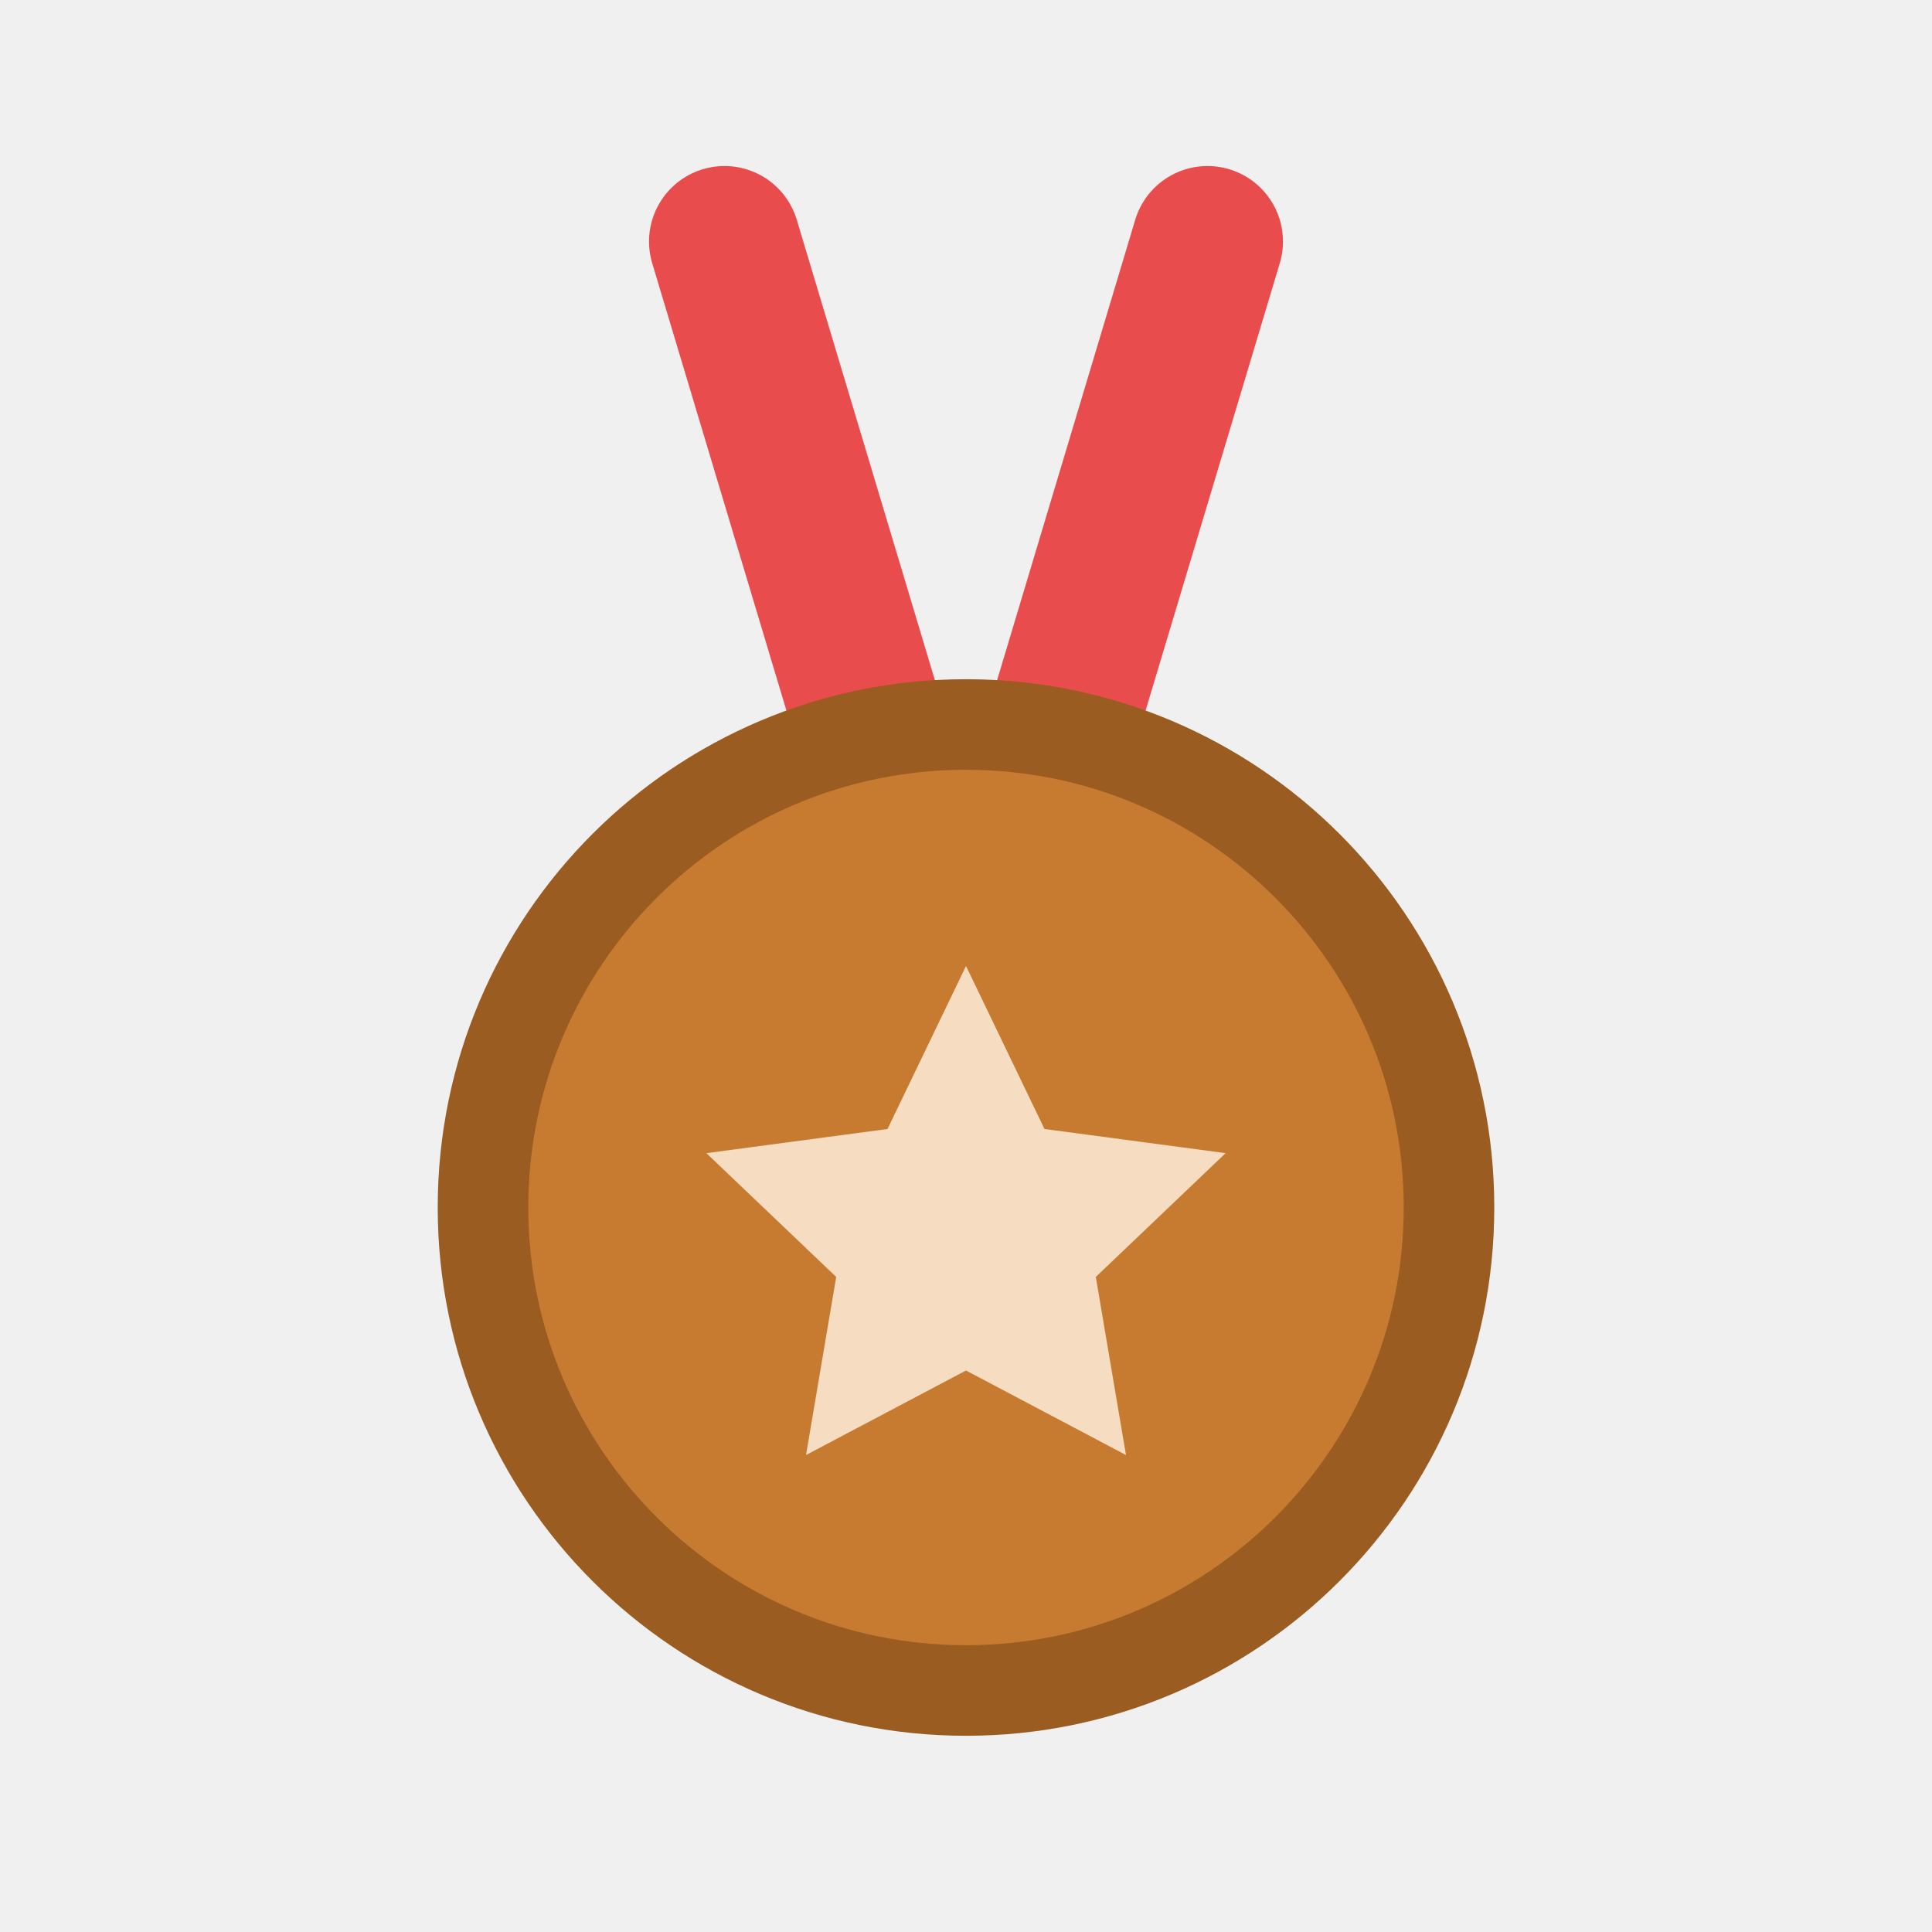
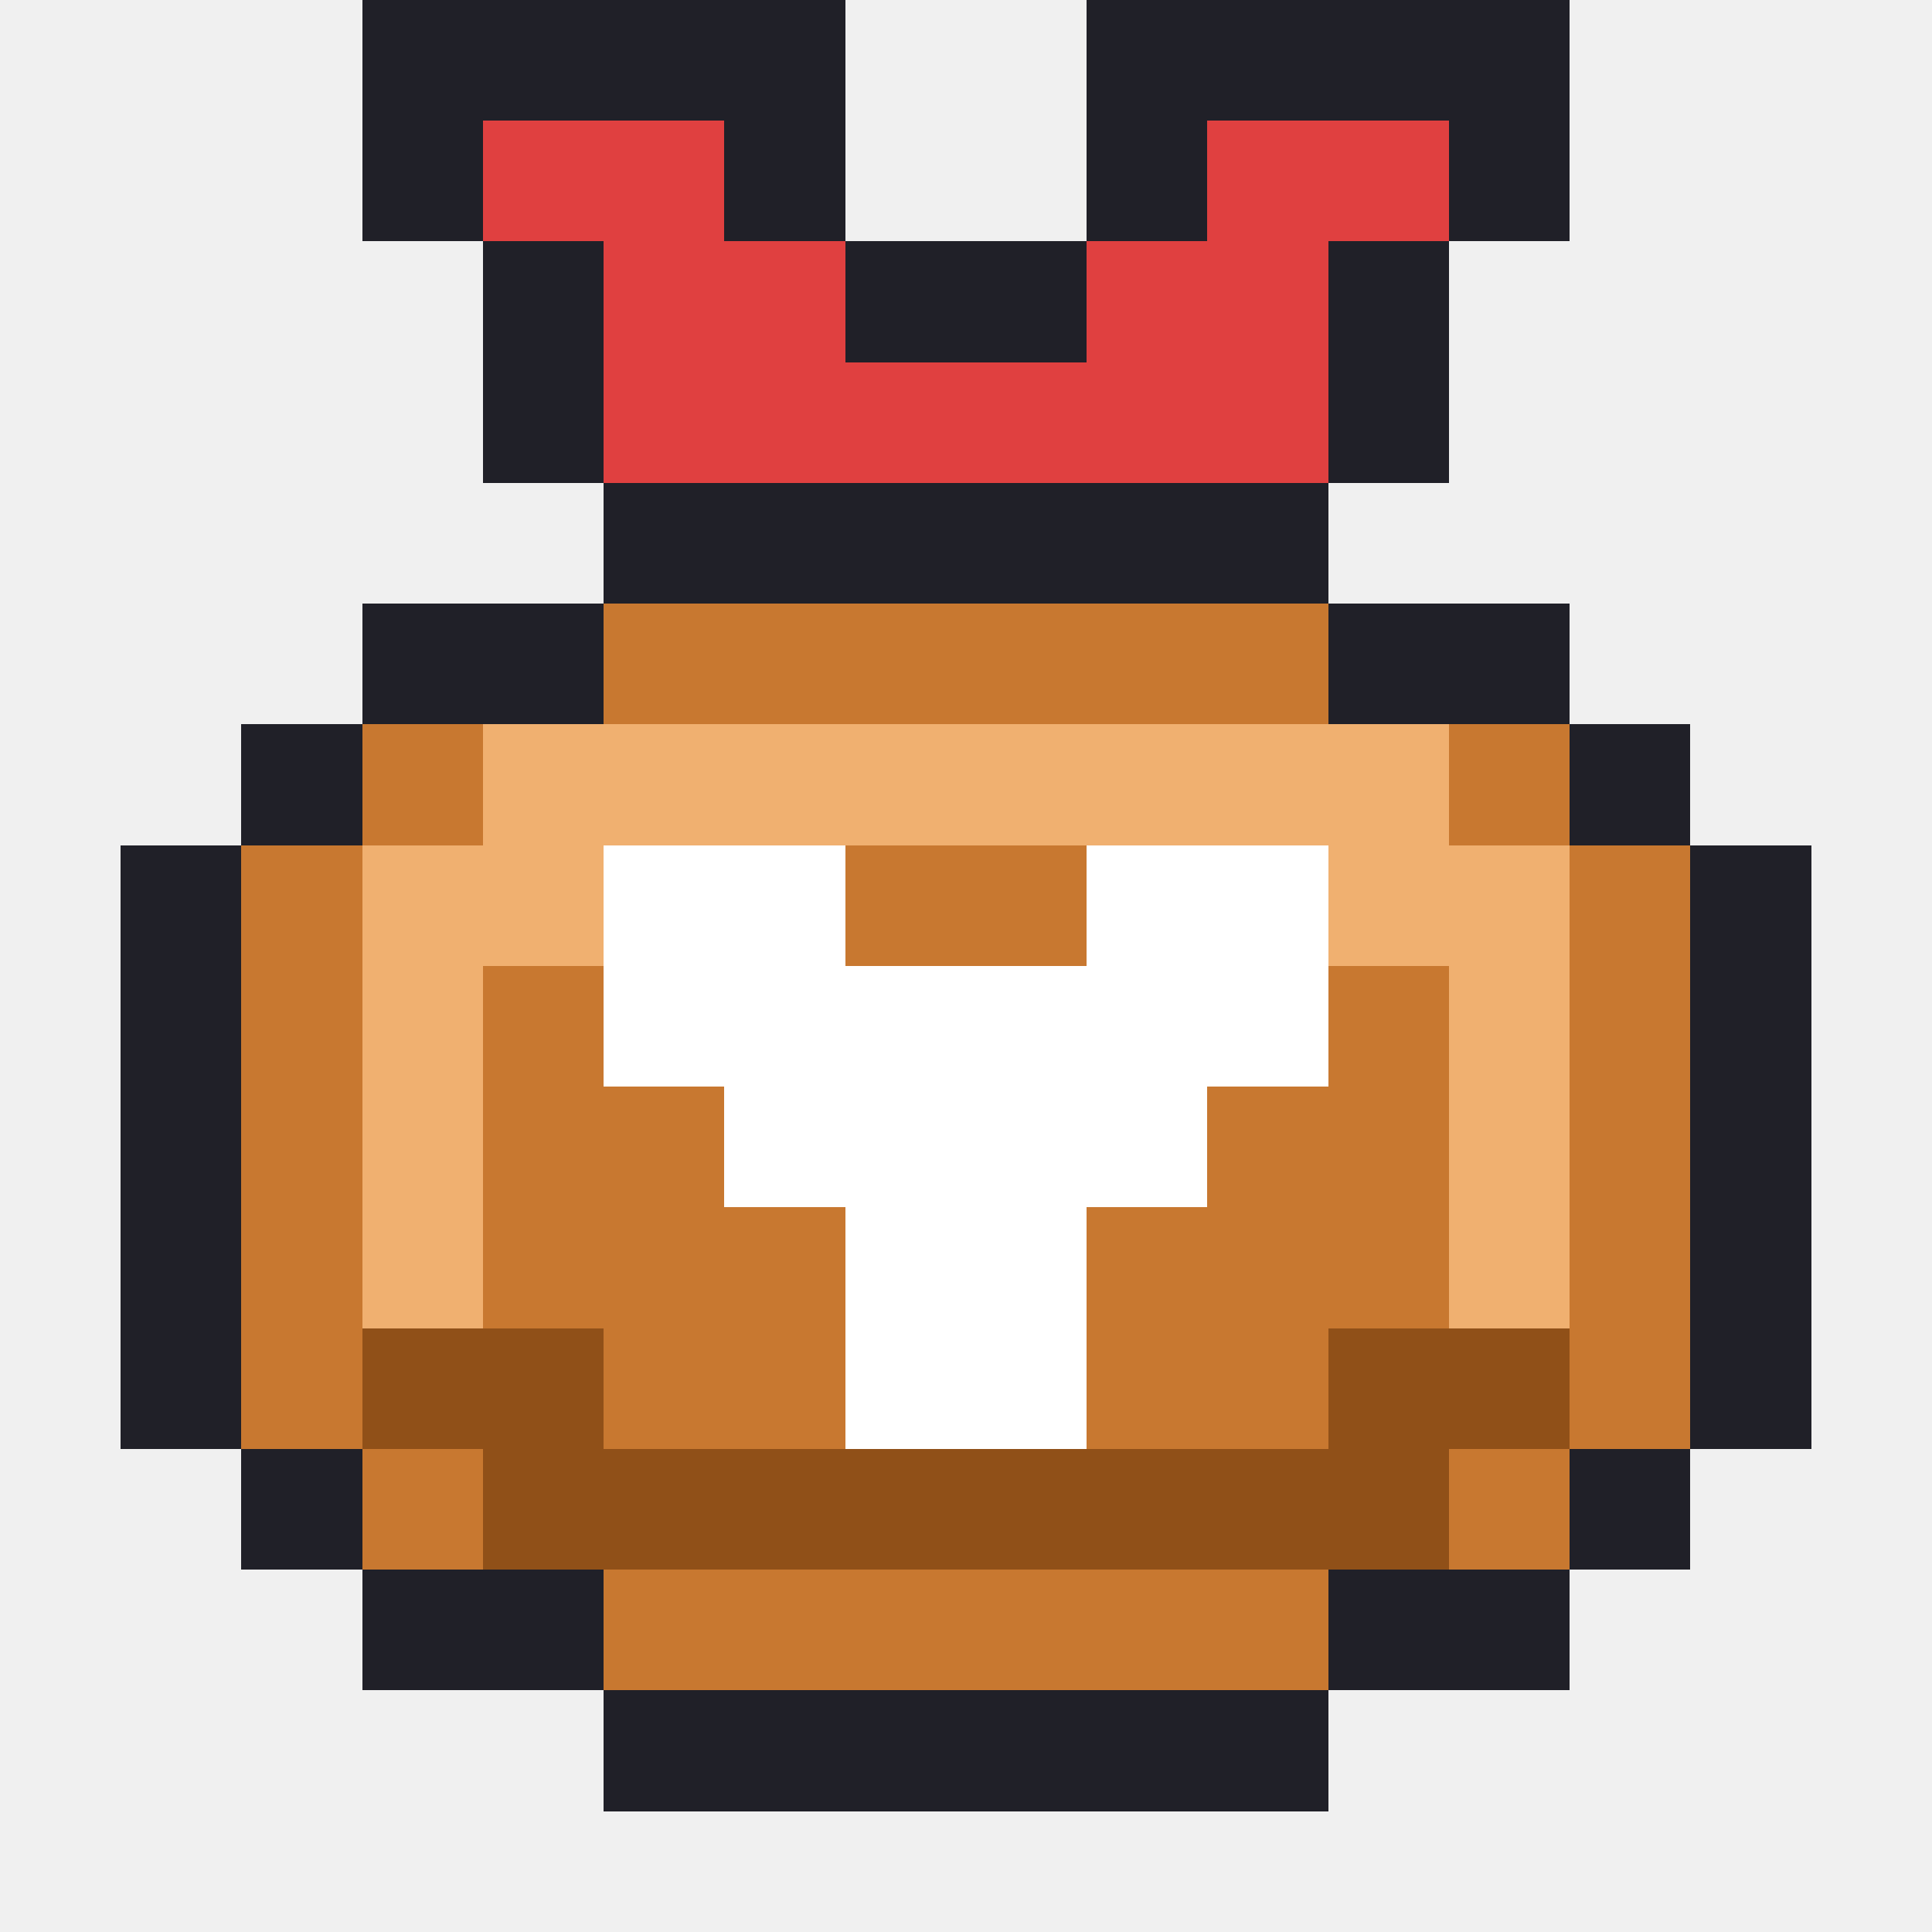
- <svg xmlns="http://www.w3.org/2000/svg" viewBox="0 0 32 32" width="32" height="32">
-   <path d="M12 4 L15 14 M20 4 L17 14" stroke="#E84C4C" stroke-width="2.5" stroke-linecap="round" />
-   <circle cx="16" cy="20" r="8" fill="#C77B30" stroke="#9a5c20" stroke-width="1.5" />
-   <path d="M16 16 l1.3 2.7 3 .4 -2.15 2.05 .5 2.95 -2.65 -1.4 -2.65 1.4 .5 -2.95 -2.15 -2.05 3 -.4 Z" fill="#f6dcc0" />
+ <svg xmlns="http://www.w3.org/2000/svg" viewBox="0 0 16 16" width="32" height="32" shape-rendering="crispEdges">
+   <rect x="3" y="0" width="1" height="1" fill="#202028" />
+   <rect x="4" y="0" width="1" height="1" fill="#202028" />
+   <rect x="5" y="0" width="1" height="1" fill="#202028" />
+   <rect x="6" y="0" width="1" height="1" fill="#202028" />
+   <rect x="9" y="0" width="1" height="1" fill="#202028" />
+   <rect x="10" y="0" width="1" height="1" fill="#202028" />
+   <rect x="11" y="0" width="1" height="1" fill="#202028" />
+   <rect x="12" y="0" width="1" height="1" fill="#202028" />
+   <rect x="3" y="1" width="1" height="1" fill="#202028" />
+   <rect x="4" y="1" width="1" height="1" fill="#E04040" />
+   <rect x="5" y="1" width="1" height="1" fill="#E04040" />
+   <rect x="6" y="1" width="1" height="1" fill="#202028" />
+   <rect x="9" y="1" width="1" height="1" fill="#202028" />
+   <rect x="10" y="1" width="1" height="1" fill="#E04040" />
+   <rect x="11" y="1" width="1" height="1" fill="#E04040" />
+   <rect x="12" y="1" width="1" height="1" fill="#202028" />
+   <rect x="4" y="2" width="1" height="1" fill="#202028" />
+   <rect x="5" y="2" width="1" height="1" fill="#E04040" />
+   <rect x="6" y="2" width="1" height="1" fill="#E04040" />
+   <rect x="7" y="2" width="1" height="1" fill="#202028" />
+   <rect x="8" y="2" width="1" height="1" fill="#202028" />
+   <rect x="9" y="2" width="1" height="1" fill="#E04040" />
+   <rect x="10" y="2" width="1" height="1" fill="#E04040" />
+   <rect x="11" y="2" width="1" height="1" fill="#202028" />
+   <rect x="4" y="3" width="1" height="1" fill="#202028" />
+   <rect x="5" y="3" width="1" height="1" fill="#E04040" />
+   <rect x="6" y="3" width="1" height="1" fill="#E04040" />
+   <rect x="7" y="3" width="1" height="1" fill="#E04040" />
+   <rect x="8" y="3" width="1" height="1" fill="#E04040" />
+   <rect x="9" y="3" width="1" height="1" fill="#E04040" />
+   <rect x="10" y="3" width="1" height="1" fill="#E04040" />
+   <rect x="11" y="3" width="1" height="1" fill="#202028" />
+   <rect x="5" y="4" width="1" height="1" fill="#202028" />
+   <rect x="6" y="4" width="1" height="1" fill="#202028" />
+   <rect x="7" y="4" width="1" height="1" fill="#202028" />
+   <rect x="8" y="4" width="1" height="1" fill="#202028" />
+   <rect x="9" y="4" width="1" height="1" fill="#202028" />
+   <rect x="10" y="4" width="1" height="1" fill="#202028" />
+   <rect x="3" y="5" width="1" height="1" fill="#202028" />
+   <rect x="4" y="5" width="1" height="1" fill="#202028" />
+   <rect x="5" y="5" width="1" height="1" fill="#C87830" />
+   <rect x="6" y="5" width="1" height="1" fill="#C87830" />
+   <rect x="7" y="5" width="1" height="1" fill="#C87830" />
+   <rect x="8" y="5" width="1" height="1" fill="#C87830" />
+   <rect x="9" y="5" width="1" height="1" fill="#C87830" />
+   <rect x="10" y="5" width="1" height="1" fill="#C87830" />
+   <rect x="11" y="5" width="1" height="1" fill="#202028" />
+   <rect x="12" y="5" width="1" height="1" fill="#202028" />
+   <rect x="2" y="6" width="1" height="1" fill="#202028" />
+   <rect x="3" y="6" width="1" height="1" fill="#C87830" />
+   <rect x="4" y="6" width="1" height="1" fill="#F0B070" />
+   <rect x="5" y="6" width="1" height="1" fill="#F0B070" />
+   <rect x="6" y="6" width="1" height="1" fill="#F0B070" />
+   <rect x="7" y="6" width="1" height="1" fill="#F0B070" />
+   <rect x="8" y="6" width="1" height="1" fill="#F0B070" />
+   <rect x="9" y="6" width="1" height="1" fill="#F0B070" />
+   <rect x="10" y="6" width="1" height="1" fill="#F0B070" />
+   <rect x="11" y="6" width="1" height="1" fill="#F0B070" />
+   <rect x="12" y="6" width="1" height="1" fill="#C87830" />
+   <rect x="13" y="6" width="1" height="1" fill="#202028" />
+   <rect x="1" y="7" width="1" height="1" fill="#202028" />
+   <rect x="2" y="7" width="1" height="1" fill="#C87830" />
+   <rect x="3" y="7" width="1" height="1" fill="#F0B070" />
+   <rect x="4" y="7" width="1" height="1" fill="#F0B070" />
+   <rect x="5" y="7" width="1" height="1" fill="#FFFFFF" />
+   <rect x="6" y="7" width="1" height="1" fill="#FFFFFF" />
+   <rect x="7" y="7" width="1" height="1" fill="#C87830" />
+   <rect x="8" y="7" width="1" height="1" fill="#C87830" />
+   <rect x="9" y="7" width="1" height="1" fill="#FFFFFF" />
+   <rect x="10" y="7" width="1" height="1" fill="#FFFFFF" />
+   <rect x="11" y="7" width="1" height="1" fill="#F0B070" />
+   <rect x="12" y="7" width="1" height="1" fill="#F0B070" />
+   <rect x="13" y="7" width="1" height="1" fill="#C87830" />
+   <rect x="14" y="7" width="1" height="1" fill="#202028" />
+   <rect x="1" y="8" width="1" height="1" fill="#202028" />
+   <rect x="2" y="8" width="1" height="1" fill="#C87830" />
+   <rect x="3" y="8" width="1" height="1" fill="#F0B070" />
+   <rect x="4" y="8" width="1" height="1" fill="#C87830" />
+   <rect x="5" y="8" width="1" height="1" fill="#FFFFFF" />
+   <rect x="6" y="8" width="1" height="1" fill="#FFFFFF" />
+   <rect x="7" y="8" width="1" height="1" fill="#FFFFFF" />
+   <rect x="8" y="8" width="1" height="1" fill="#FFFFFF" />
+   <rect x="9" y="8" width="1" height="1" fill="#FFFFFF" />
+   <rect x="10" y="8" width="1" height="1" fill="#FFFFFF" />
+   <rect x="11" y="8" width="1" height="1" fill="#C87830" />
+   <rect x="12" y="8" width="1" height="1" fill="#F0B070" />
+   <rect x="13" y="8" width="1" height="1" fill="#C87830" />
+   <rect x="14" y="8" width="1" height="1" fill="#202028" />
+   <rect x="1" y="9" width="1" height="1" fill="#202028" />
+   <rect x="2" y="9" width="1" height="1" fill="#C87830" />
+   <rect x="3" y="9" width="1" height="1" fill="#F0B070" />
+   <rect x="4" y="9" width="1" height="1" fill="#C87830" />
+   <rect x="5" y="9" width="1" height="1" fill="#C87830" />
+   <rect x="6" y="9" width="1" height="1" fill="#FFFFFF" />
+   <rect x="7" y="9" width="1" height="1" fill="#FFFFFF" />
+   <rect x="8" y="9" width="1" height="1" fill="#FFFFFF" />
+   <rect x="9" y="9" width="1" height="1" fill="#FFFFFF" />
+   <rect x="10" y="9" width="1" height="1" fill="#C87830" />
+   <rect x="11" y="9" width="1" height="1" fill="#C87830" />
+   <rect x="12" y="9" width="1" height="1" fill="#F0B070" />
+   <rect x="13" y="9" width="1" height="1" fill="#C87830" />
+   <rect x="14" y="9" width="1" height="1" fill="#202028" />
+   <rect x="1" y="10" width="1" height="1" fill="#202028" />
+   <rect x="2" y="10" width="1" height="1" fill="#C87830" />
+   <rect x="3" y="10" width="1" height="1" fill="#F0B070" />
+   <rect x="4" y="10" width="1" height="1" fill="#C87830" />
+   <rect x="5" y="10" width="1" height="1" fill="#C87830" />
+   <rect x="6" y="10" width="1" height="1" fill="#C87830" />
+   <rect x="7" y="10" width="1" height="1" fill="#FFFFFF" />
+   <rect x="8" y="10" width="1" height="1" fill="#FFFFFF" />
+   <rect x="9" y="10" width="1" height="1" fill="#C87830" />
+   <rect x="10" y="10" width="1" height="1" fill="#C87830" />
+   <rect x="11" y="10" width="1" height="1" fill="#C87830" />
+   <rect x="12" y="10" width="1" height="1" fill="#F0B070" />
+   <rect x="13" y="10" width="1" height="1" fill="#C87830" />
+   <rect x="14" y="10" width="1" height="1" fill="#202028" />
+   <rect x="1" y="11" width="1" height="1" fill="#202028" />
+   <rect x="2" y="11" width="1" height="1" fill="#C87830" />
+   <rect x="3" y="11" width="1" height="1" fill="#905018" />
+   <rect x="4" y="11" width="1" height="1" fill="#905018" />
+   <rect x="5" y="11" width="1" height="1" fill="#C87830" />
+   <rect x="6" y="11" width="1" height="1" fill="#C87830" />
+   <rect x="7" y="11" width="1" height="1" fill="#FFFFFF" />
+   <rect x="8" y="11" width="1" height="1" fill="#FFFFFF" />
+   <rect x="9" y="11" width="1" height="1" fill="#C87830" />
+   <rect x="10" y="11" width="1" height="1" fill="#C87830" />
+   <rect x="11" y="11" width="1" height="1" fill="#905018" />
+   <rect x="12" y="11" width="1" height="1" fill="#905018" />
+   <rect x="13" y="11" width="1" height="1" fill="#C87830" />
+   <rect x="14" y="11" width="1" height="1" fill="#202028" />
+   <rect x="2" y="12" width="1" height="1" fill="#202028" />
+   <rect x="3" y="12" width="1" height="1" fill="#C87830" />
+   <rect x="4" y="12" width="1" height="1" fill="#905018" />
+   <rect x="5" y="12" width="1" height="1" fill="#905018" />
+   <rect x="6" y="12" width="1" height="1" fill="#905018" />
+   <rect x="7" y="12" width="1" height="1" fill="#905018" />
+   <rect x="8" y="12" width="1" height="1" fill="#905018" />
+   <rect x="9" y="12" width="1" height="1" fill="#905018" />
+   <rect x="10" y="12" width="1" height="1" fill="#905018" />
+   <rect x="11" y="12" width="1" height="1" fill="#905018" />
+   <rect x="12" y="12" width="1" height="1" fill="#C87830" />
+   <rect x="13" y="12" width="1" height="1" fill="#202028" />
+   <rect x="3" y="13" width="1" height="1" fill="#202028" />
+   <rect x="4" y="13" width="1" height="1" fill="#202028" />
+   <rect x="5" y="13" width="1" height="1" fill="#C87830" />
+   <rect x="6" y="13" width="1" height="1" fill="#C87830" />
+   <rect x="7" y="13" width="1" height="1" fill="#C87830" />
+   <rect x="8" y="13" width="1" height="1" fill="#C87830" />
+   <rect x="9" y="13" width="1" height="1" fill="#C87830" />
+   <rect x="10" y="13" width="1" height="1" fill="#C87830" />
+   <rect x="11" y="13" width="1" height="1" fill="#202028" />
+   <rect x="12" y="13" width="1" height="1" fill="#202028" />
+   <rect x="5" y="14" width="1" height="1" fill="#202028" />
+   <rect x="6" y="14" width="1" height="1" fill="#202028" />
+   <rect x="7" y="14" width="1" height="1" fill="#202028" />
+   <rect x="8" y="14" width="1" height="1" fill="#202028" />
+   <rect x="9" y="14" width="1" height="1" fill="#202028" />
+   <rect x="10" y="14" width="1" height="1" fill="#202028" />
</svg>
